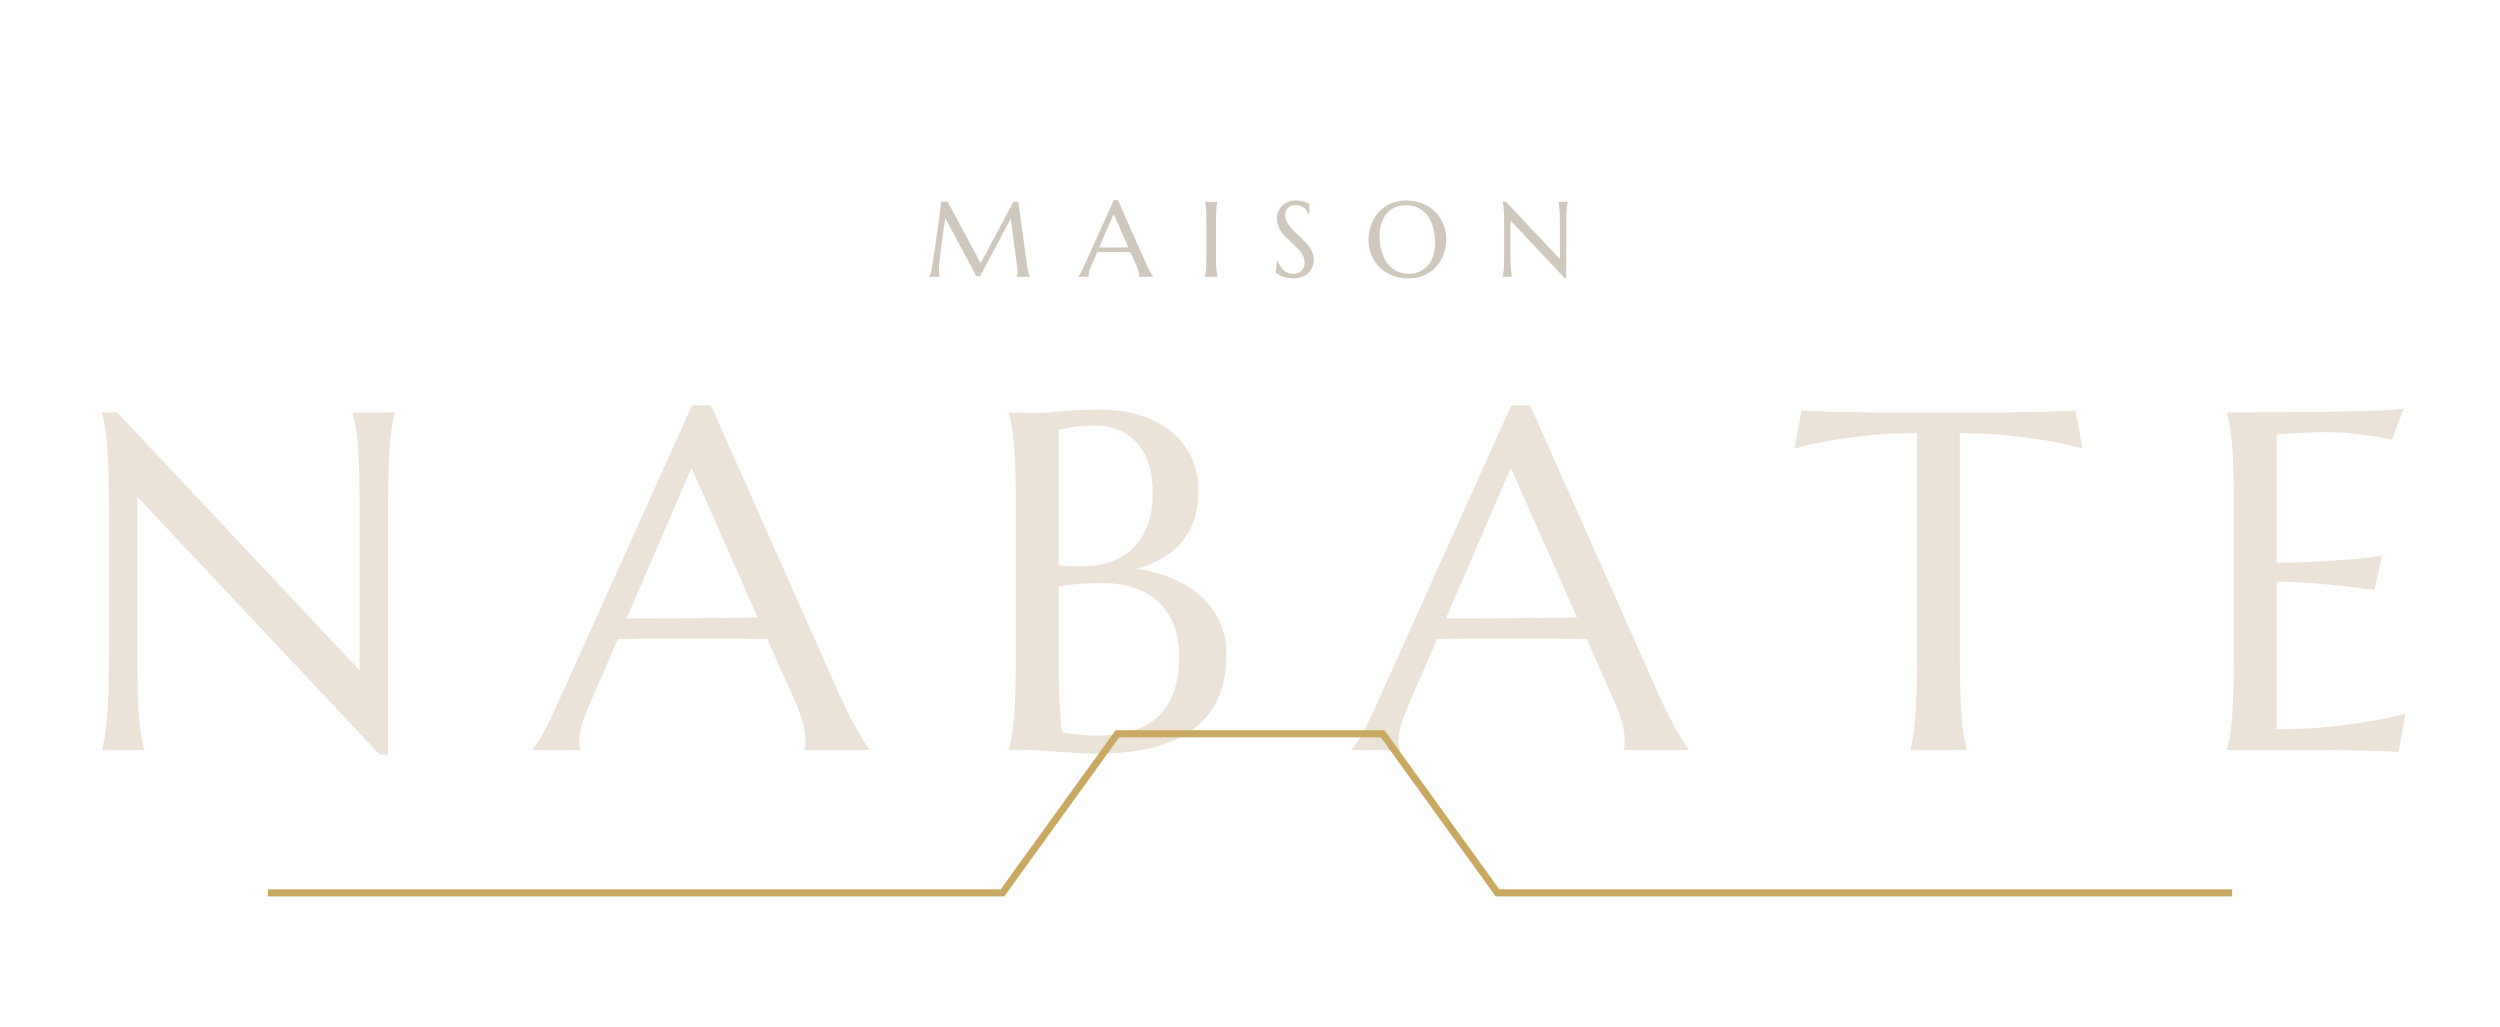
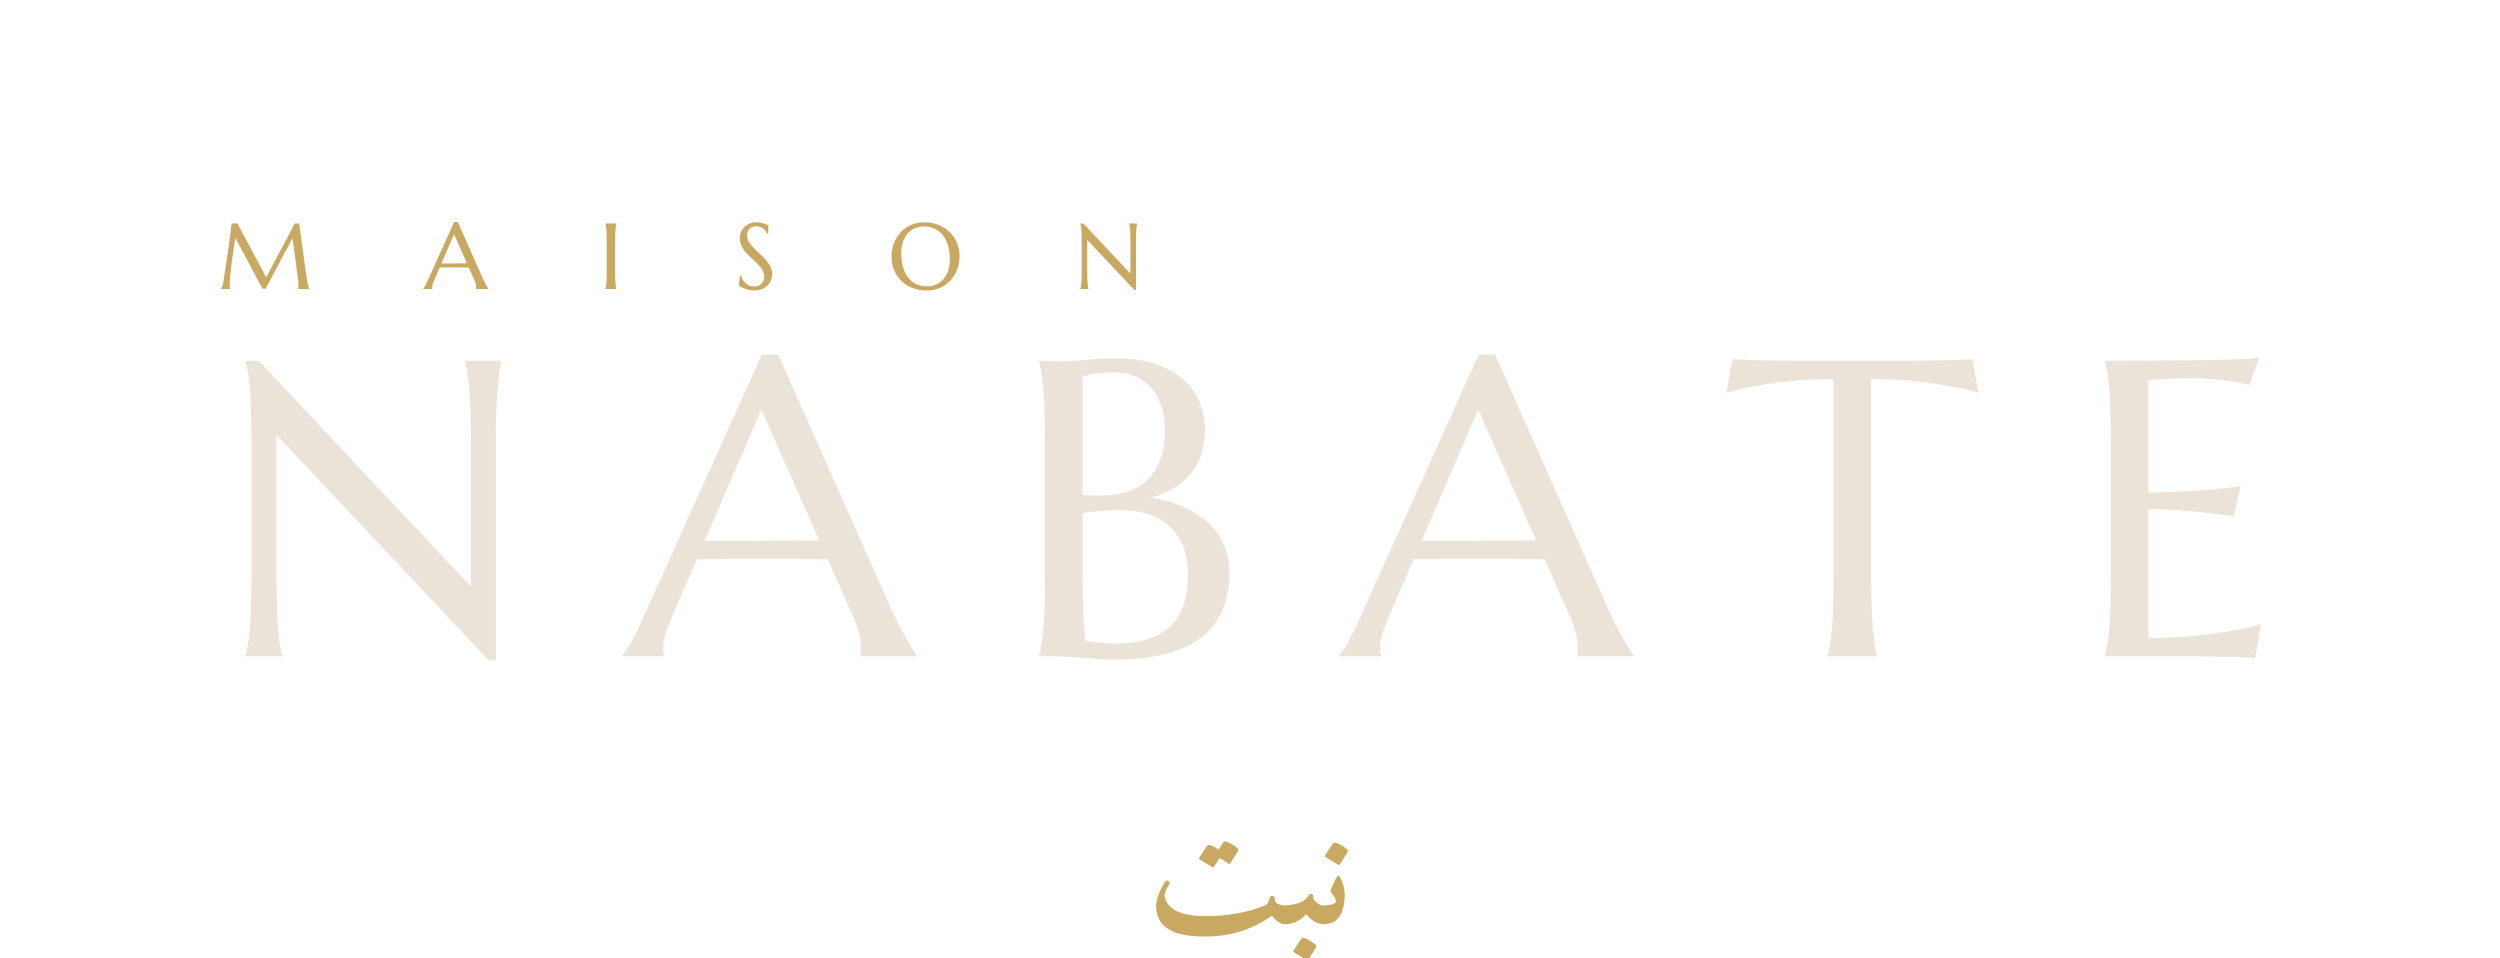
- <svg xmlns="http://www.w3.org/2000/svg" viewBox="0 0 560 230" role="img" aria-label="Maison NABATE">
-   <path fill="#CFC8BC" d="M208.11 62L208.11 61.95Q208.24 61.77 208.40 61.40Q208.56 61.03 208.66 60.46L208.66 60.46Q208.79 59.64 208.94 58.62Q209.10 57.59 209.27 56.47Q209.44 55.34 209.61 54.17Q209.78 52.99 209.94 51.85Q210.10 50.70 210.25 49.64Q210.39 48.58 210.51 47.70Q210.63 46.82 210.70 46.17Q210.78 45.52 210.81 45.20L210.81 45.20L212.30 45.20L219.67 58.98L226.99 45.20L228.10 45.20L230.02 59.12Q230.10 59.77 230.20 60.24Q230.29 60.71 230.38 61.04Q230.48 61.38 230.57 61.60Q230.65 61.81 230.74 61.95L230.74 61.95L230.74 62L227.78 62L227.78 61.95Q227.84 61.82 227.89 61.53Q227.95 61.24 227.95 60.83L227.95 60.83Q227.95 60.68 227.93 60.52Q227.92 60.36 227.90 60.17L227.90 60.17L226.41 48.95L219.50 61.95L218.69 61.86L211.73 48.83Q211.32 51.61 211.01 53.96L211.01 53.96Q210.88 54.97 210.76 55.97Q210.63 56.97 210.53 57.84Q210.43 58.71 210.37 59.37Q210.31 60.03 210.31 60.35L210.31 60.35Q210.31 60.75 210.33 61.05Q210.36 61.36 210.38 61.57L210.38 61.57Q210.42 61.81 210.45 62L210.45 62L208.11 62ZM258.29 62L255.08 62L255.08 61.95Q255.10 61.89 255.11 61.78Q255.12 61.66 255.12 61.57L255.12 61.57Q255.12 61.20 255.02 60.76Q254.92 60.32 254.64 59.67L254.64 59.67L253.23 56.48Q252.57 56.46 251.48 56.46Q250.39 56.46 249.12 56.46L249.12 56.46Q248.20 56.46 247.34 56.46Q246.48 56.46 245.78 56.48L245.78 56.48L244.44 59.57Q244.26 60.01 244.06 60.52Q243.86 61.04 243.86 61.57L243.86 61.57Q243.86 61.72 243.89 61.82Q243.91 61.92 243.93 61.95L243.93 61.95L243.93 62L241.54 62L241.54 61.95Q241.75 61.73 242.07 61.16Q242.39 60.59 242.76 59.74L242.76 59.74L249.48 44.84L250.41 44.84L256.78 59.16Q257.00 59.67 257.24 60.14Q257.48 60.62 257.69 60.99Q257.90 61.37 258.07 61.63Q258.23 61.88 258.29 61.95L258.29 61.95L258.29 62ZM246.22 55.45L247.48 55.45Q248.16 55.45 248.88 55.44Q249.59 55.44 250.28 55.43Q250.96 55.43 251.60 55.42Q252.23 55.41 252.75 55.40L252.75 55.40L249.45 47.96L246.22 55.45ZM269.92 62L269.92 61.95Q269.99 61.71 270.04 61.34Q270.10 60.98 270.15 60.44Q270.20 59.90 270.22 59.16Q270.24 58.41 270.24 57.42L270.24 57.42L270.24 49.79Q270.24 48.79 270.22 48.05Q270.20 47.30 270.15 46.76Q270.10 46.21 270.04 45.85Q269.99 45.49 269.92 45.24L269.92 45.24L269.92 45.20L272.72 45.20L272.72 45.24Q272.65 45.49 272.58 45.85Q272.52 46.21 272.48 46.76Q272.43 47.30 272.41 48.05Q272.38 48.79 272.38 49.79L272.38 49.79L272.38 57.42Q272.38 58.41 272.41 59.16Q272.43 59.90 272.48 60.44Q272.52 60.98 272.58 61.34Q272.65 61.71 272.72 61.95L272.72 61.95L272.72 62L269.92 62ZM293.34 45.68L293.26 47.87L293.00 47.87Q292.91 47.60 292.70 47.26Q292.50 46.92 292.16 46.62Q291.83 46.32 291.36 46.12Q290.88 45.92 290.24 45.92L290.24 45.92Q289.66 45.92 289.22 46.10Q288.77 46.27 288.47 46.59Q288.17 46.91 288.02 47.34Q287.87 47.77 287.87 48.30L287.87 48.30Q287.87 49.14 288.34 49.91Q288.82 50.68 289.53 51.43Q290.25 52.18 291.08 52.93Q291.91 53.68 292.63 54.49Q293.34 55.30 293.82 56.18Q294.29 57.07 294.29 58.09L294.29 58.09Q294.29 58.85 294.03 59.62Q293.76 60.38 293.21 60.99Q292.66 61.60 291.80 61.98Q290.93 62.36 289.73 62.36L289.73 62.36Q289.07 62.36 288.46 62.24Q287.86 62.12 287.35 61.94Q286.84 61.75 286.43 61.54Q286.03 61.33 285.77 61.16L285.77 61.16L286.04 58.57L286.33 58.57Q286.46 59.12 286.76 59.62Q287.05 60.11 287.48 60.49Q287.91 60.88 288.46 61.10Q289.01 61.33 289.66 61.33L289.66 61.33Q290.26 61.33 290.74 61.15Q291.21 60.97 291.55 60.65Q291.89 60.32 292.07 59.88Q292.25 59.43 292.25 58.91L292.25 58.91Q292.25 58.17 291.98 57.54Q291.71 56.91 291.27 56.35Q290.83 55.79 290.28 55.26Q289.72 54.73 289.14 54.20Q288.55 53.67 287.99 53.11Q287.44 52.54 287.00 51.90Q286.56 51.27 286.29 50.53Q286.02 49.80 286.02 48.92L286.02 48.92Q286.02 48.00 286.38 47.25Q286.73 46.51 287.33 45.98Q287.92 45.45 288.67 45.17Q289.42 44.89 290.21 44.89L290.21 44.89Q290.80 44.89 291.29 44.98Q291.78 45.08 292.18 45.21Q292.57 45.34 292.86 45.46Q293.16 45.59 293.34 45.68L293.34 45.68ZM314.92 44.91L314.92 44.91Q316.88 44.91 318.53 45.55Q320.19 46.19 321.40 47.35Q322.61 48.50 323.29 50.12Q323.97 51.73 323.97 53.69L323.97 53.69Q323.97 54.80 323.71 55.88Q323.45 56.96 322.95 57.92Q322.45 58.88 321.73 59.70Q321.00 60.51 320.07 61.10Q319.14 61.70 318.01 62.03Q316.89 62.36 315.59 62.36L315.59 62.36Q313.63 62.36 311.97 61.74Q310.31 61.11 309.11 59.96Q307.90 58.81 307.22 57.20Q306.54 55.59 306.54 53.62L306.54 53.62Q306.54 52.51 306.80 51.43Q307.06 50.35 307.55 49.38Q308.05 48.41 308.77 47.59Q309.49 46.78 310.42 46.18Q311.36 45.58 312.49 45.25Q313.62 44.91 314.92 44.91ZM315.59 61.31L315.59 61.31Q316.89 61.31 317.97 60.84Q319.04 60.37 319.82 59.48Q320.60 58.59 321.04 57.31Q321.47 56.02 321.47 54.39L321.47 54.39Q321.47 52.59 321.05 51.05Q320.64 49.51 319.82 48.38Q319.00 47.25 317.77 46.61Q316.55 45.97 314.92 45.97L314.92 45.97Q313.62 45.97 312.54 46.43Q311.46 46.89 310.68 47.77Q309.90 48.65 309.47 49.93Q309.04 51.21 309.04 52.84L309.04 52.84Q309.04 54.63 309.45 56.18Q309.86 57.73 310.68 58.87Q311.50 60.01 312.73 60.66Q313.96 61.31 315.59 61.31ZM336.59 45.20L337.34 45.20L349.41 58.04L349.41 49.79Q349.41 48.79 349.39 48.05Q349.36 47.30 349.32 46.76Q349.27 46.21 349.20 45.85Q349.14 45.49 349.07 45.24L349.07 45.24L349.07 45.20L351.16 45.20L351.16 45.24Q351.08 45.49 351.03 45.85Q350.97 46.21 350.92 46.76Q350.87 47.30 350.85 48.05Q350.83 48.79 350.83 49.79L350.83 49.79L350.83 62.23L350.42 62.23L338.35 49.40L338.35 57.42Q338.35 58.41 338.37 59.16Q338.39 59.90 338.44 60.44Q338.49 60.98 338.55 61.34Q338.60 61.71 338.67 61.95L338.67 61.95L338.67 62L336.59 62L336.59 61.95Q336.66 61.71 336.72 61.34Q336.79 60.98 336.83 60.44Q336.88 59.90 336.91 59.16Q336.93 58.41 336.93 57.42L336.93 57.42L336.93 49.79Q336.93 48.79 336.91 48.05Q336.88 47.30 336.83 46.76Q336.79 46.21 336.72 45.85Q336.66 45.49 336.59 45.24L336.59 45.24L336.59 45.20Z" />
-   <path fill="#EBE2D8" d="M22.86 92.38L26.24 92.38L80.55 150.18L80.55 113.05Q80.55 108.57 80.45 105.22Q80.34 101.87 80.13 99.42Q79.92 96.97 79.63 95.33Q79.34 93.70 79.02 92.59L79.02 92.59L79.02 92.38L88.41 92.38L88.41 92.59Q88.09 93.70 87.83 95.33Q87.57 96.97 87.36 99.42Q87.15 101.87 87.04 105.22Q86.93 108.57 86.93 113.05L86.93 113.05L86.93 169.05L85.09 169.05L30.77 111.31L30.77 147.38Q30.77 151.86 30.88 155.21Q30.98 158.56 31.19 160.99Q31.40 163.41 31.67 165.05Q31.93 166.68 32.25 167.79L32.25 167.79L32.25 168L22.86 168L22.86 167.79Q23.18 166.68 23.47 165.05Q23.76 163.41 23.97 160.99Q24.18 158.56 24.29 155.21Q24.39 151.86 24.39 147.38L24.39 147.38L24.39 113.05Q24.39 108.57 24.29 105.22Q24.18 101.87 23.97 99.42Q23.76 96.97 23.47 95.33Q23.18 93.70 22.86 92.59L22.86 92.59L22.86 92.38ZM194.67 168L180.22 168L180.22 167.79Q180.33 167.53 180.38 167.00Q180.43 166.47 180.43 166.05L180.43 166.05Q180.43 164.41 179.99 162.44Q179.54 160.46 178.27 157.51L178.27 157.51L171.89 143.16Q168.94 143.06 164.03 143.06Q159.13 143.06 153.43 143.06L153.43 143.06Q149.27 143.06 145.39 143.06Q141.52 143.06 138.41 143.16L138.41 143.16L132.34 157.08Q131.55 159.04 130.65 161.36Q129.76 163.68 129.76 166.05L129.76 166.05Q129.76 166.73 129.86 167.18Q129.97 167.63 130.07 167.79L130.07 167.79L130.07 168L119.32 168L119.32 167.79Q120.26 166.79 121.69 164.23Q123.11 161.67 124.80 157.82L124.80 157.82L155.02 90.80L159.24 90.80L187.87 155.24Q188.87 157.51 189.95 159.64Q191.03 161.78 191.98 163.46Q192.93 165.15 193.67 166.31Q194.41 167.47 194.67 167.79L194.67 167.79L194.67 168ZM140.36 138.52L146.05 138.52Q149.11 138.52 152.33 138.50Q155.54 138.47 158.63 138.44Q161.71 138.42 164.56 138.39Q167.41 138.36 169.73 138.31L169.73 138.31L154.91 104.82L140.36 138.52ZM227.53 147.38L227.53 113.05Q227.53 108.57 227.42 105.22Q227.32 101.87 227.11 99.42Q226.90 96.97 226.61 95.33Q226.32 93.70 226.00 92.59L226.00 92.59L226.00 92.38Q227.05 92.43 228.21 92.43L228.21 92.43Q229.22 92.48 230.45 92.48Q231.69 92.48 233.01 92.48L233.01 92.48Q234.91 92.48 238.15 92.12Q241.40 91.75 246.51 91.75L246.51 91.75Q251.26 91.75 255.27 92.99Q259.27 94.22 262.20 96.54Q265.13 98.87 266.79 102.27Q268.45 105.67 268.45 109.99L268.45 109.99Q268.45 113.63 267.45 116.50Q266.45 119.38 264.63 121.51Q262.81 123.65 260.25 125.10Q257.69 126.55 254.63 127.39L254.63 127.39Q259.12 128.08 262.81 129.69Q266.50 131.30 269.16 133.72Q271.83 136.15 273.28 139.39Q274.73 142.63 274.73 146.59L274.73 146.59Q274.73 157.72 267.40 163.28Q260.07 168.84 245.46 168.84L245.46 168.84Q243.88 168.84 241.77 168.71Q239.66 168.58 237.47 168.42Q235.28 168.26 233.17 168.13Q231.06 168 229.48 168L229.48 168L226.00 168L226.00 167.79Q226.32 166.68 226.61 165.05Q226.90 163.41 227.11 160.99Q227.32 158.56 227.42 155.21Q227.53 151.86 227.53 147.38L227.53 147.38ZM246.88 130.61L246.88 130.61Q243.30 130.61 240.87 130.88Q238.44 131.14 237.13 131.40L237.13 131.40L237.13 147.38Q237.13 153.55 237.34 157.56Q237.55 161.57 237.92 164.10L237.92 164.10Q239.92 164.36 241.92 164.57Q243.93 164.78 245.14 164.78L245.14 164.78Q255.00 164.78 259.56 160.38Q264.13 155.98 264.13 146.85L264.13 146.85Q264.13 143.27 263.04 140.29Q261.96 137.31 259.83 135.15Q257.69 132.98 254.45 131.80Q251.21 130.61 246.88 130.61ZM237.13 96.39L237.13 126.66Q238.60 126.81 239.76 126.84Q240.92 126.87 242.24 126.87L242.24 126.87Q245.83 126.87 248.78 125.84Q251.73 124.81 253.82 122.75Q255.90 120.70 257.06 117.61Q258.22 114.53 258.22 110.41L258.22 110.41Q258.22 106.99 257.38 104.19Q256.53 101.40 254.87 99.42Q253.21 97.44 250.78 96.39Q248.36 95.33 245.25 95.33L245.25 95.33Q243.24 95.33 241.74 95.49Q240.24 95.65 239.18 95.86L239.18 95.86Q237.97 96.07 237.13 96.39L237.13 96.39ZM378.19 168L363.74 168L363.74 167.79Q363.85 167.53 363.90 167.00Q363.95 166.47 363.95 166.05L363.95 166.05Q363.95 164.41 363.51 162.44Q363.06 160.46 361.79 157.51L361.79 157.51L355.41 143.16Q352.46 143.06 347.55 143.06Q342.65 143.06 336.95 143.06L336.95 143.06Q332.79 143.06 328.91 143.06Q325.04 143.06 321.92 143.16L321.92 143.16L315.86 157.08Q315.07 159.04 314.17 161.36Q313.28 163.68 313.28 166.05L313.28 166.05Q313.28 166.73 313.38 167.18Q313.49 167.63 313.59 167.79L313.59 167.79L313.59 168L302.84 168L302.84 167.79Q303.78 166.79 305.21 164.23Q306.63 161.67 308.32 157.82L308.32 157.82L338.54 90.80L342.75 90.80L371.39 155.24Q372.39 157.51 373.47 159.64Q374.55 161.78 375.50 163.46Q376.45 165.15 377.19 166.31Q377.93 167.47 378.19 167.79L378.19 167.79L378.19 168ZM323.88 138.52L329.57 138.52Q332.63 138.52 335.85 138.50Q339.06 138.47 342.15 138.44Q345.23 138.42 348.08 138.39Q350.93 138.36 353.25 138.31L353.25 138.31L338.43 104.82L323.88 138.52ZM429.40 147.38L429.40 97.02Q423.18 97.02 418.17 97.57Q413.16 98.13 409.52 98.76L409.52 98.76Q405.30 99.55 401.98 100.50L401.98 100.50L403.51 91.96Q404.14 92.01 405.41 92.06Q406.67 92.12 408.23 92.17Q409.78 92.22 411.50 92.25Q413.21 92.27 414.74 92.30Q416.27 92.33 417.46 92.35Q418.64 92.38 419.17 92.38L419.17 92.38L449.28 92.38Q449.81 92.38 450.99 92.35Q452.18 92.33 453.71 92.30Q455.24 92.27 456.95 92.25Q458.67 92.22 460.22 92.17Q461.78 92.12 463.04 92.06Q464.31 92.01 464.94 91.96L464.94 91.96L466.47 100.50Q463.10 99.55 458.88 98.76L458.88 98.76Q455.24 98.13 450.23 97.57Q445.22 97.02 439.00 97.02L439.00 97.02L439.00 147.38Q439.00 151.86 439.13 155.21Q439.26 158.56 439.45 160.99Q439.63 163.41 439.92 165.05Q440.21 166.68 440.53 167.79L440.53 167.79L440.53 168L427.92 168L427.92 167.79Q428.24 166.68 428.50 165.05Q428.77 163.41 428.98 160.99Q429.19 158.56 429.29 155.21Q429.40 151.86 429.40 147.38L429.40 147.38ZM498.85 92.38L498.85 92.38Q505.44 92.38 511.96 92.33Q518.47 92.27 523.90 92.19Q529.33 92.12 533.18 91.96Q537.03 91.80 538.40 91.54L538.40 91.54L535.82 98.55Q534.08 98.07 531.76 97.71L531.76 97.71Q529.76 97.39 526.88 97.10Q524.01 96.81 520.26 96.81L520.26 96.81Q519.00 96.81 517.23 96.89Q515.46 96.97 513.83 97.07L513.83 97.07Q511.93 97.18 509.98 97.28L509.98 97.28L509.98 126.08Q515.41 126.02 519.79 125.76Q524.17 125.50 527.22 125.23L527.22 125.23Q530.81 124.92 533.55 124.49L533.55 124.49L531.92 132.14Q528.28 131.67 524.48 131.24L524.48 131.24Q521.21 130.88 517.36 130.58Q513.51 130.29 509.98 130.29L509.98 130.29L509.98 163.36Q516.20 163.36 521.42 162.83Q526.64 162.30 530.55 161.62L530.55 161.62Q535.08 160.88 538.83 159.88L538.83 159.88L537.30 168.42Q536.66 168.37 535.40 168.32Q534.13 168.26 532.58 168.21Q531.02 168.16 529.31 168.13Q527.59 168.11 526.06 168.08Q524.53 168.05 523.35 168.03Q522.16 168 521.63 168L521.63 168L498.85 168L498.85 167.79Q499.17 166.68 499.46 165.05Q499.75 163.41 499.96 160.99Q500.17 158.56 500.28 155.21Q500.38 151.86 500.38 147.38L500.38 147.38L500.38 113.05Q500.38 108.57 500.28 105.22Q500.17 101.87 499.96 99.42Q499.75 96.97 499.46 95.33Q499.17 93.70 498.85 92.59L498.85 92.59L498.85 92.38Z" />
-   <path d="M60 200H224.56L250.3 164.36H309.7L335.44 200H500" fill="none" stroke="#C9A961" stroke-width="1.6" />
+ <svg xmlns="http://www.w3.org/2000/svg" viewBox="0 0 640 245" role="img" aria-label="Maison NABATE">
+   <path fill="#C9A961" d="M56.59 74L56.59 73.95Q56.72 73.77 56.88 73.40Q57.04 73.03 57.14 72.46L57.14 72.46Q57.27 71.64 57.42 70.62Q57.58 69.59 57.75 68.47Q57.92 67.34 58.09 66.17Q58.26 64.99 58.42 63.85Q58.58 62.70 58.73 61.64Q58.87 60.58 58.99 59.70Q59.11 58.82 59.18 58.17Q59.26 57.52 59.29 57.20L59.29 57.20L60.78 57.20L68.15 70.98L75.47 57.20L76.58 57.20L78.50 71.12Q78.58 71.77 78.68 72.24Q78.77 72.71 78.86 73.04Q78.96 73.38 79.05 73.60Q79.13 73.81 79.22 73.95L79.22 73.95L79.22 74L76.26 74L76.26 73.95Q76.32 73.82 76.37 73.53Q76.43 73.24 76.43 72.83L76.43 72.83Q76.43 72.68 76.41 72.52Q76.40 72.36 76.38 72.17L76.38 72.17L74.89 60.95L67.98 73.95L67.17 73.86L60.21 60.83Q59.80 63.61 59.49 65.96L59.49 65.96Q59.36 66.97 59.23 67.97Q59.11 68.97 59.01 69.84Q58.91 70.71 58.85 71.37Q58.79 72.03 58.79 72.35L58.79 72.35Q58.79 72.75 58.81 73.05Q58.84 73.36 58.86 73.57L58.86 73.57Q58.90 73.81 58.93 74L58.93 74L56.59 74ZM125.07 74L121.86 74L121.86 73.95Q121.88 73.89 121.89 73.78Q121.90 73.66 121.90 73.57L121.90 73.57Q121.90 73.20 121.80 72.76Q121.71 72.32 121.42 71.67L121.42 71.67L120.01 68.48Q119.35 68.46 118.26 68.46Q117.17 68.46 115.90 68.46L115.90 68.46Q114.98 68.46 114.12 68.46Q113.26 68.46 112.56 68.48L112.56 68.48L111.22 71.57Q111.04 72.01 110.84 72.52Q110.64 73.04 110.64 73.57L110.64 73.57Q110.64 73.72 110.67 73.82Q110.69 73.92 110.71 73.95L110.71 73.95L110.71 74L108.32 74L108.32 73.95Q108.53 73.73 108.85 73.16Q109.17 72.59 109.54 71.74L109.54 71.74L116.26 56.84L117.19 56.84L123.56 71.16Q123.78 71.67 124.02 72.14Q124.26 72.62 124.47 72.99Q124.68 73.37 124.85 73.63Q125.01 73.88 125.07 73.95L125.07 73.95L125.07 74ZM113.00 67.45L114.26 67.45Q114.94 67.45 115.66 67.44Q116.37 67.44 117.06 67.43Q117.74 67.43 118.38 67.42Q119.01 67.41 119.53 67.40L119.53 67.40L116.23 59.96L113.00 67.45ZM155.00 74L155.00 73.95Q155.07 73.71 155.12 73.34Q155.18 72.98 155.23 72.44Q155.28 71.90 155.30 71.16Q155.32 70.41 155.32 69.42L155.32 69.42L155.32 61.79Q155.32 60.79 155.30 60.05Q155.28 59.30 155.23 58.76Q155.18 58.21 155.12 57.85Q155.07 57.49 155.00 57.24L155.00 57.24L155.00 57.20L157.80 57.20L157.80 57.24Q157.73 57.49 157.66 57.85Q157.60 58.21 157.56 58.76Q157.52 59.30 157.49 60.05Q157.46 60.79 157.46 61.79L157.46 61.79L157.46 69.42Q157.46 70.41 157.49 71.16Q157.52 71.90 157.56 72.44Q157.60 72.98 157.66 73.34Q157.73 73.71 157.80 73.95L157.80 73.95L157.80 74L155.00 74ZM196.72 57.68L196.64 59.87L196.38 59.87Q196.29 59.60 196.09 59.26Q195.88 58.92 195.55 58.62Q195.21 58.32 194.74 58.12Q194.26 57.92 193.62 57.92L193.62 57.92Q193.04 57.92 192.60 58.10Q192.15 58.27 191.85 58.59Q191.56 58.91 191.40 59.34Q191.25 59.77 191.25 60.30L191.25 60.30Q191.25 61.14 191.73 61.91Q192.20 62.68 192.92 63.43Q193.63 64.18 194.46 64.93Q195.29 65.68 196.01 66.49Q196.72 67.30 197.20 68.18Q197.67 69.07 197.67 70.09L197.67 70.09Q197.67 70.85 197.41 71.62Q197.15 72.38 196.59 72.99Q196.04 73.60 195.18 73.98Q194.31 74.36 193.11 74.36L193.11 74.36Q192.45 74.36 191.84 74.24Q191.24 74.12 190.73 73.94Q190.22 73.75 189.82 73.54Q189.41 73.33 189.15 73.16L189.15 73.16L189.42 70.57L189.72 70.57Q189.84 71.12 190.14 71.62Q190.43 72.11 190.86 72.49Q191.29 72.88 191.84 73.10Q192.39 73.33 193.04 73.33L193.04 73.33Q193.64 73.33 194.12 73.15Q194.59 72.97 194.93 72.65Q195.27 72.32 195.45 71.88Q195.63 71.43 195.63 70.91L195.63 70.91Q195.63 70.17 195.36 69.54Q195.09 68.91 194.66 68.35Q194.22 67.79 193.66 67.26Q193.10 66.73 192.52 66.20Q191.93 65.67 191.37 65.11Q190.82 64.54 190.38 63.90Q189.94 63.27 189.67 62.53Q189.40 61.80 189.40 60.92L189.40 60.92Q189.40 60.00 189.76 59.25Q190.11 58.51 190.71 57.98Q191.30 57.45 192.05 57.17Q192.80 56.89 193.59 56.89L193.59 56.89Q194.18 56.89 194.67 56.98Q195.17 57.08 195.56 57.21Q195.95 57.34 196.24 57.46Q196.54 57.59 196.72 57.68L196.72 57.68ZM236.60 56.91L236.60 56.91Q238.56 56.91 240.22 57.55Q241.87 58.19 243.08 59.35Q244.29 60.50 244.97 62.12Q245.65 63.73 245.65 65.69L245.65 65.69Q245.65 66.80 245.39 67.88Q245.13 68.96 244.63 69.92Q244.14 70.88 243.41 71.70Q242.68 72.51 241.75 73.10Q240.82 73.70 239.69 74.03Q238.57 74.36 237.27 74.36L237.27 74.36Q235.31 74.36 233.65 73.74Q231.99 73.11 230.79 71.96Q229.58 70.81 228.90 69.20Q228.22 67.59 228.22 65.62L228.22 65.62Q228.22 64.51 228.48 63.43Q228.74 62.35 229.24 61.38Q229.73 60.41 230.45 59.59Q231.17 58.78 232.11 58.18Q233.04 57.58 234.17 57.25Q235.30 56.91 236.60 56.91ZM237.27 73.31L237.27 73.31Q238.57 73.31 239.65 72.84Q240.73 72.37 241.50 71.48Q242.28 70.59 242.72 69.31Q243.15 68.02 243.15 66.39L243.15 66.39Q243.15 64.59 242.74 63.05Q242.32 61.51 241.50 60.38Q240.68 59.25 239.45 58.61Q238.23 57.97 236.60 57.97L236.60 57.97Q235.30 57.97 234.22 58.43Q233.14 58.89 232.36 59.77Q231.58 60.65 231.15 61.93Q230.72 63.21 230.72 64.84L230.72 64.84Q230.72 66.63 231.13 68.18Q231.54 69.73 232.36 70.87Q233.18 72.01 234.41 72.66Q235.64 73.31 237.27 73.31ZM276.57 57.20L277.32 57.20L289.39 70.04L289.39 61.79Q289.39 60.79 289.37 60.05Q289.34 59.30 289.30 58.76Q289.25 58.21 289.19 57.85Q289.12 57.49 289.05 57.24L289.05 57.24L289.05 57.20L291.14 57.20L291.14 57.24Q291.07 57.49 291.01 57.85Q290.95 58.21 290.90 58.76Q290.86 59.30 290.83 60.05Q290.81 60.79 290.81 61.79L290.81 61.79L290.81 74.23L290.40 74.23L278.33 61.40L278.33 69.42Q278.33 70.41 278.35 71.16Q278.38 71.90 278.42 72.44Q278.47 72.98 278.53 73.34Q278.59 73.71 278.66 73.95L278.66 73.95L278.66 74L276.57 74L276.57 73.95Q276.64 73.71 276.71 73.34Q276.77 72.98 276.82 72.44Q276.86 71.90 276.89 71.16Q276.91 70.41 276.91 69.42L276.91 69.42L276.91 61.79Q276.91 60.79 276.89 60.05Q276.86 59.30 276.82 58.76Q276.77 58.21 276.71 57.85Q276.64 57.49 276.57 57.24L276.57 57.24L276.57 57.20Z" />
+   <path fill="#EBE2D8" d="M62.86 92.38L66.24 92.38L120.55 150.18L120.55 113.05Q120.55 108.57 120.45 105.22Q120.34 101.87 120.13 99.42Q119.92 96.97 119.63 95.33Q119.34 93.70 119.02 92.59L119.02 92.59L119.02 92.38L128.41 92.38L128.41 92.59Q128.09 93.70 127.83 95.33Q127.57 96.97 127.36 99.42Q127.15 101.87 127.04 105.22Q126.93 108.57 126.93 113.05L126.93 113.05L126.93 169.05L125.09 169.05L70.77 111.31L70.77 147.38Q70.77 151.86 70.88 155.21Q70.98 158.56 71.19 160.99Q71.40 163.41 71.67 165.05Q71.93 166.68 72.25 167.79L72.25 167.79L72.25 168L62.86 168L62.86 167.79Q63.18 166.68 63.47 165.05Q63.76 163.41 63.97 160.99Q64.18 158.56 64.29 155.21Q64.39 151.86 64.39 147.38L64.39 147.38L64.39 113.05Q64.39 108.57 64.29 105.22Q64.18 101.87 63.97 99.42Q63.76 96.97 63.47 95.33Q63.18 93.70 62.86 92.59L62.86 92.59L62.86 92.38ZM234.67 168L220.22 168L220.22 167.79Q220.33 167.53 220.38 167.00Q220.43 166.47 220.43 166.05L220.43 166.05Q220.43 164.41 219.99 162.44Q219.54 160.46 218.27 157.51L218.27 157.51L211.89 143.16Q208.94 143.06 204.03 143.06Q199.13 143.06 193.43 143.06L193.43 143.06Q189.27 143.06 185.39 143.06Q181.52 143.06 178.41 143.16L178.41 143.16L172.34 157.08Q171.55 159.04 170.65 161.36Q169.76 163.68 169.76 166.05L169.76 166.05Q169.76 166.73 169.86 167.18Q169.97 167.63 170.07 167.79L170.07 167.79L170.07 168L159.32 168L159.32 167.79Q160.26 166.79 161.69 164.23Q163.11 161.67 164.80 157.82L164.80 157.82L195.02 90.80L199.24 90.80L227.87 155.24Q228.87 157.51 229.95 159.64Q231.03 161.78 231.98 163.46Q232.93 165.15 233.67 166.31Q234.41 167.47 234.67 167.79L234.67 167.79L234.67 168ZM180.36 138.52L186.05 138.52Q189.11 138.52 192.33 138.50Q195.54 138.47 198.63 138.44Q201.71 138.42 204.56 138.39Q207.41 138.36 209.73 138.31L209.73 138.31L194.91 104.82L180.36 138.52ZM267.53 147.38L267.53 113.05Q267.53 108.57 267.42 105.22Q267.32 101.87 267.11 99.42Q266.90 96.97 266.61 95.33Q266.32 93.70 266.00 92.59L266.00 92.59L266.00 92.38Q267.05 92.43 268.21 92.43L268.21 92.43Q269.22 92.48 270.45 92.48Q271.69 92.48 273.01 92.48L273.01 92.48Q274.91 92.48 278.15 92.12Q281.40 91.75 286.51 91.75L286.51 91.75Q291.26 91.75 295.27 92.99Q299.27 94.22 302.20 96.54Q305.13 98.87 306.79 102.27Q308.45 105.67 308.45 109.99L308.45 109.99Q308.45 113.63 307.45 116.50Q306.45 119.38 304.63 121.51Q302.81 123.65 300.25 125.10Q297.69 126.55 294.63 127.39L294.63 127.39Q299.12 128.08 302.81 129.69Q306.50 131.30 309.16 133.72Q311.83 136.15 313.28 139.39Q314.73 142.63 314.73 146.59L314.73 146.59Q314.73 157.72 307.40 163.28Q300.07 168.84 285.46 168.84L285.46 168.84Q283.88 168.84 281.77 168.71Q279.66 168.58 277.47 168.42Q275.28 168.26 273.17 168.13Q271.06 168 269.48 168L269.48 168L266.00 168L266.00 167.79Q266.32 166.68 266.61 165.05Q266.90 163.41 267.11 160.99Q267.32 158.56 267.42 155.21Q267.53 151.86 267.53 147.38L267.53 147.38ZM286.88 130.61L286.88 130.61Q283.30 130.61 280.87 130.88Q278.44 131.14 277.13 131.40L277.13 131.40L277.13 147.38Q277.13 153.55 277.34 157.56Q277.55 161.57 277.92 164.10L277.92 164.10Q279.92 164.36 281.92 164.57Q283.93 164.78 285.14 164.78L285.14 164.78Q295.00 164.78 299.56 160.38Q304.13 155.98 304.13 146.85L304.13 146.85Q304.13 143.27 303.04 140.29Q301.96 137.31 299.83 135.15Q297.69 132.98 294.45 131.80Q291.21 130.61 286.88 130.61ZM277.13 96.39L277.13 126.66Q278.60 126.81 279.76 126.84Q280.92 126.87 282.24 126.87L282.24 126.87Q285.83 126.87 288.78 125.84Q291.73 124.81 293.82 122.75Q295.90 120.70 297.06 117.61Q298.22 114.53 298.22 110.41L298.22 110.41Q298.22 106.99 297.38 104.19Q296.53 101.40 294.87 99.42Q293.21 97.44 290.78 96.39Q288.36 95.33 285.25 95.33L285.25 95.33Q283.24 95.33 281.74 95.49Q280.24 95.65 279.18 95.86L279.18 95.86Q277.97 96.07 277.13 96.39L277.13 96.39ZM418.19 168L403.74 168L403.74 167.79Q403.85 167.53 403.90 167.00Q403.95 166.47 403.95 166.05L403.95 166.05Q403.95 164.41 403.51 162.44Q403.06 160.46 401.79 157.51L401.79 157.51L395.41 143.16Q392.46 143.06 387.55 143.06Q382.65 143.06 376.95 143.06L376.95 143.06Q372.79 143.06 368.91 143.06Q365.04 143.06 361.92 143.16L361.92 143.16L355.86 157.08Q355.07 159.04 354.17 161.36Q353.28 163.68 353.28 166.05L353.28 166.05Q353.28 166.73 353.38 167.18Q353.49 167.63 353.59 167.79L353.59 167.79L353.59 168L342.84 168L342.84 167.79Q343.78 166.79 345.21 164.23Q346.63 161.67 348.32 157.82L348.32 157.82L378.54 90.80L382.75 90.80L411.39 155.24Q412.39 157.51 413.47 159.64Q414.55 161.78 415.50 163.46Q416.45 165.15 417.19 166.31Q417.93 167.47 418.19 167.79L418.19 167.79L418.19 168ZM363.88 138.52L369.57 138.52Q372.63 138.52 375.85 138.50Q379.06 138.47 382.15 138.44Q385.23 138.42 388.08 138.39Q390.93 138.36 393.25 138.31L393.25 138.31L378.43 104.82L363.88 138.52ZM469.40 147.38L469.40 97.02Q463.18 97.02 458.17 97.57Q453.16 98.13 449.52 98.76L449.52 98.76Q445.30 99.55 441.98 100.50L441.98 100.50L443.51 91.96Q444.14 92.01 445.41 92.06Q446.67 92.12 448.23 92.17Q449.78 92.22 451.50 92.25Q453.21 92.27 454.74 92.30Q456.27 92.33 457.46 92.35Q458.64 92.38 459.17 92.38L459.17 92.38L489.28 92.38Q489.81 92.38 490.99 92.35Q492.18 92.33 493.71 92.30Q495.24 92.27 496.95 92.25Q498.67 92.22 500.22 92.17Q501.78 92.12 503.04 92.06Q504.31 92.01 504.94 91.96L504.94 91.96L506.47 100.50Q503.10 99.55 498.88 98.76L498.88 98.76Q495.24 98.13 490.23 97.57Q485.22 97.02 479.00 97.02L479.00 97.02L479.00 147.38Q479.00 151.86 479.13 155.21Q479.26 158.56 479.45 160.99Q479.63 163.41 479.92 165.05Q480.21 166.68 480.53 167.79L480.53 167.79L480.53 168L467.92 168L467.92 167.79Q468.24 166.68 468.50 165.05Q468.77 163.41 468.98 160.99Q469.19 158.56 469.29 155.21Q469.40 151.86 469.40 147.38L469.40 147.38ZM538.85 92.38L538.85 92.38Q545.44 92.38 551.96 92.33Q558.47 92.27 563.90 92.19Q569.33 92.12 573.18 91.96Q577.03 91.80 578.40 91.54L578.40 91.54L575.82 98.55Q574.08 98.07 571.76 97.71L571.76 97.71Q569.76 97.39 566.88 97.10Q564.01 96.81 560.26 96.81L560.26 96.81Q559.00 96.81 557.23 96.89Q555.46 96.97 553.83 97.07L553.83 97.07Q551.93 97.18 549.98 97.28L549.98 97.28L549.98 126.08Q555.41 126.02 559.79 125.76Q564.17 125.50 567.22 125.23L567.22 125.23Q570.81 124.92 573.55 124.49L573.55 124.49L571.92 132.14Q568.28 131.67 564.48 131.24L564.48 131.24Q561.21 130.88 557.36 130.58Q553.51 130.29 549.98 130.29L549.98 130.29L549.98 163.36Q556.20 163.36 561.42 162.83Q566.64 162.30 570.55 161.62L570.55 161.62Q575.08 160.88 578.83 159.88L578.83 159.88L577.30 168.42Q576.66 168.37 575.40 168.32Q574.13 168.26 572.58 168.21Q571.02 168.16 569.31 168.13Q567.59 168.11 566.06 168.08Q564.53 168.05 563.35 168.03Q562.16 168 561.63 168L561.63 168L538.85 168L538.85 167.79Q539.17 166.68 539.46 165.05Q539.75 163.41 539.96 160.99Q540.17 158.56 540.28 155.21Q540.38 151.86 540.38 147.38L540.38 147.38L540.38 113.05Q540.38 108.57 540.28 105.22Q540.17 101.87 539.96 99.42Q539.75 96.97 539.46 95.33Q539.17 93.70 538.85 92.59L538.85 92.59L538.85 92.38Z" />
+   <path fill="#C9A961" d="M298.14 225.92L298.14 225.92Q298.74 225.12 299.22 225.60L299.22 225.60Q299.62 226 299.18 226.68L299.18 226.68Q297.90 228.52 298.18 229.68L298.18 229.68Q299.42 234.84 310.06 234.52L310.06 234.52Q317.66 234.28 323.66 231.84L323.66 231.84Q324.70 231.44 324.94 230.16L324.94 230.16Q325.06 229.36 325.74 229.36L325.74 229.36Q326.38 229.36 326.38 230.40L326.38 230.40Q326.46 231.68 329.06 231.80L329.06 231.80Q330.18 231.84 330.42 232.88L330.42 232.88Q330.54 233.28 330.42 234.48L330.42 234.48Q330.18 236.60 329.02 236.60L329.02 236.60Q327.26 236.60 325.62 234.40L325.62 234.40Q318.22 239.76 308.42 239.76L308.42 239.76Q298.22 239.76 296.42 234.60L296.42 234.60Q295.50 231.96 296.46 229.36L296.46 229.36Q297.38 227.04 298.14 225.92ZM311.94 217.48L313.18 215.64Q313.42 215.32 313.86 215.44L313.86 215.44Q314.66 215.72 315.42 216.16Q316.18 216.60 316.82 217.16L316.82 217.16Q317.14 217.48 316.94 217.88L316.94 217.88L315.02 220.92Q314.70 221.36 314.30 221L314.30 221Q314.14 220.84 313.60 220.50Q313.06 220.16 312.18 219.64L312.18 219.64L310.86 221.80Q310.58 222.20 310.14 221.88L310.14 221.88Q309.94 221.72 309.20 221.28Q308.46 220.84 307.22 220.08L307.22 220.08Q306.78 219.84 307.10 219.40L307.10 219.40L309.02 216.52Q309.26 216.20 309.70 216.32L309.70 216.32Q310.90 216.72 311.94 217.48L311.94 217.48ZM336.26 230.20L336.26 230.20Q337.50 231.72 338.74 231.84L338.74 231.84Q339.86 231.96 340.02 232.64L340.02 232.64Q340.14 233.12 340.02 234.32L340.02 234.32Q339.98 234.92 339.84 235.34Q339.70 235.76 339.58 236.04L339.58 236.04Q339.34 236.60 338.74 236.60L338.74 236.60Q336.50 236.60 334.42 234.04L334.42 234.04Q331.94 236.60 328.98 236.60L328.98 236.60Q328.14 236.60 327.90 235.52L327.90 235.52L327.54 233.88Q327.42 233.24 327.86 232.56L327.86 232.56Q328.30 231.84 328.98 231.80L328.98 231.80Q333.74 231.44 334.82 229.44L334.82 229.44Q335.18 228.84 335.58 228.84L335.58 228.84Q336.18 228.84 336.18 229.52L336.18 229.52Q336.18 229.84 336.22 230Q336.26 230.16 336.26 230.20ZM331.22 243.20L333.18 240.32Q333.42 240 333.86 240.12L333.86 240.12Q334.66 240.40 335.40 240.84Q336.14 241.28 336.78 241.84L336.78 241.84Q337.10 242.16 336.90 242.56L336.90 242.56L334.98 245.60Q334.70 246 334.26 245.68L334.26 245.68Q333.86 245.36 331.38 243.88L331.38 243.88Q330.94 243.60 331.22 243.20L331.22 243.20ZM340.78 227.48L340.78 227.48L341.94 225Q342.54 223.68 342.98 224.48L342.98 224.48Q344.94 227.80 343.90 232.24L343.90 232.24Q342.90 236.60 338.74 236.60L338.74 236.60Q337.94 236.60 337.58 235.24L337.58 235.24Q337.42 234.56 337.34 234.02Q337.26 233.48 337.26 233.08L337.26 233.08Q337.26 232.28 338.10 231.92L338.10 231.92Q338.42 231.80 338.74 231.80L338.74 231.80Q340.98 231.84 342.10 230.88L342.10 230.88Q341.86 229.80 341.18 229.08L341.18 229.08Q340.42 228.24 340.78 227.48ZM339.30 218.80L341.26 215.92Q341.50 215.60 341.94 215.72L341.94 215.72Q342.74 216 343.48 216.44Q344.22 216.88 344.86 217.44L344.86 217.44Q345.18 217.76 344.98 218.16L344.98 218.16L343.06 221.20Q342.78 221.60 342.34 221.28L342.34 221.28Q341.94 220.96 339.46 219.48L339.46 219.48Q339.02 219.20 339.30 218.80L339.30 218.80Z" />
</svg>
